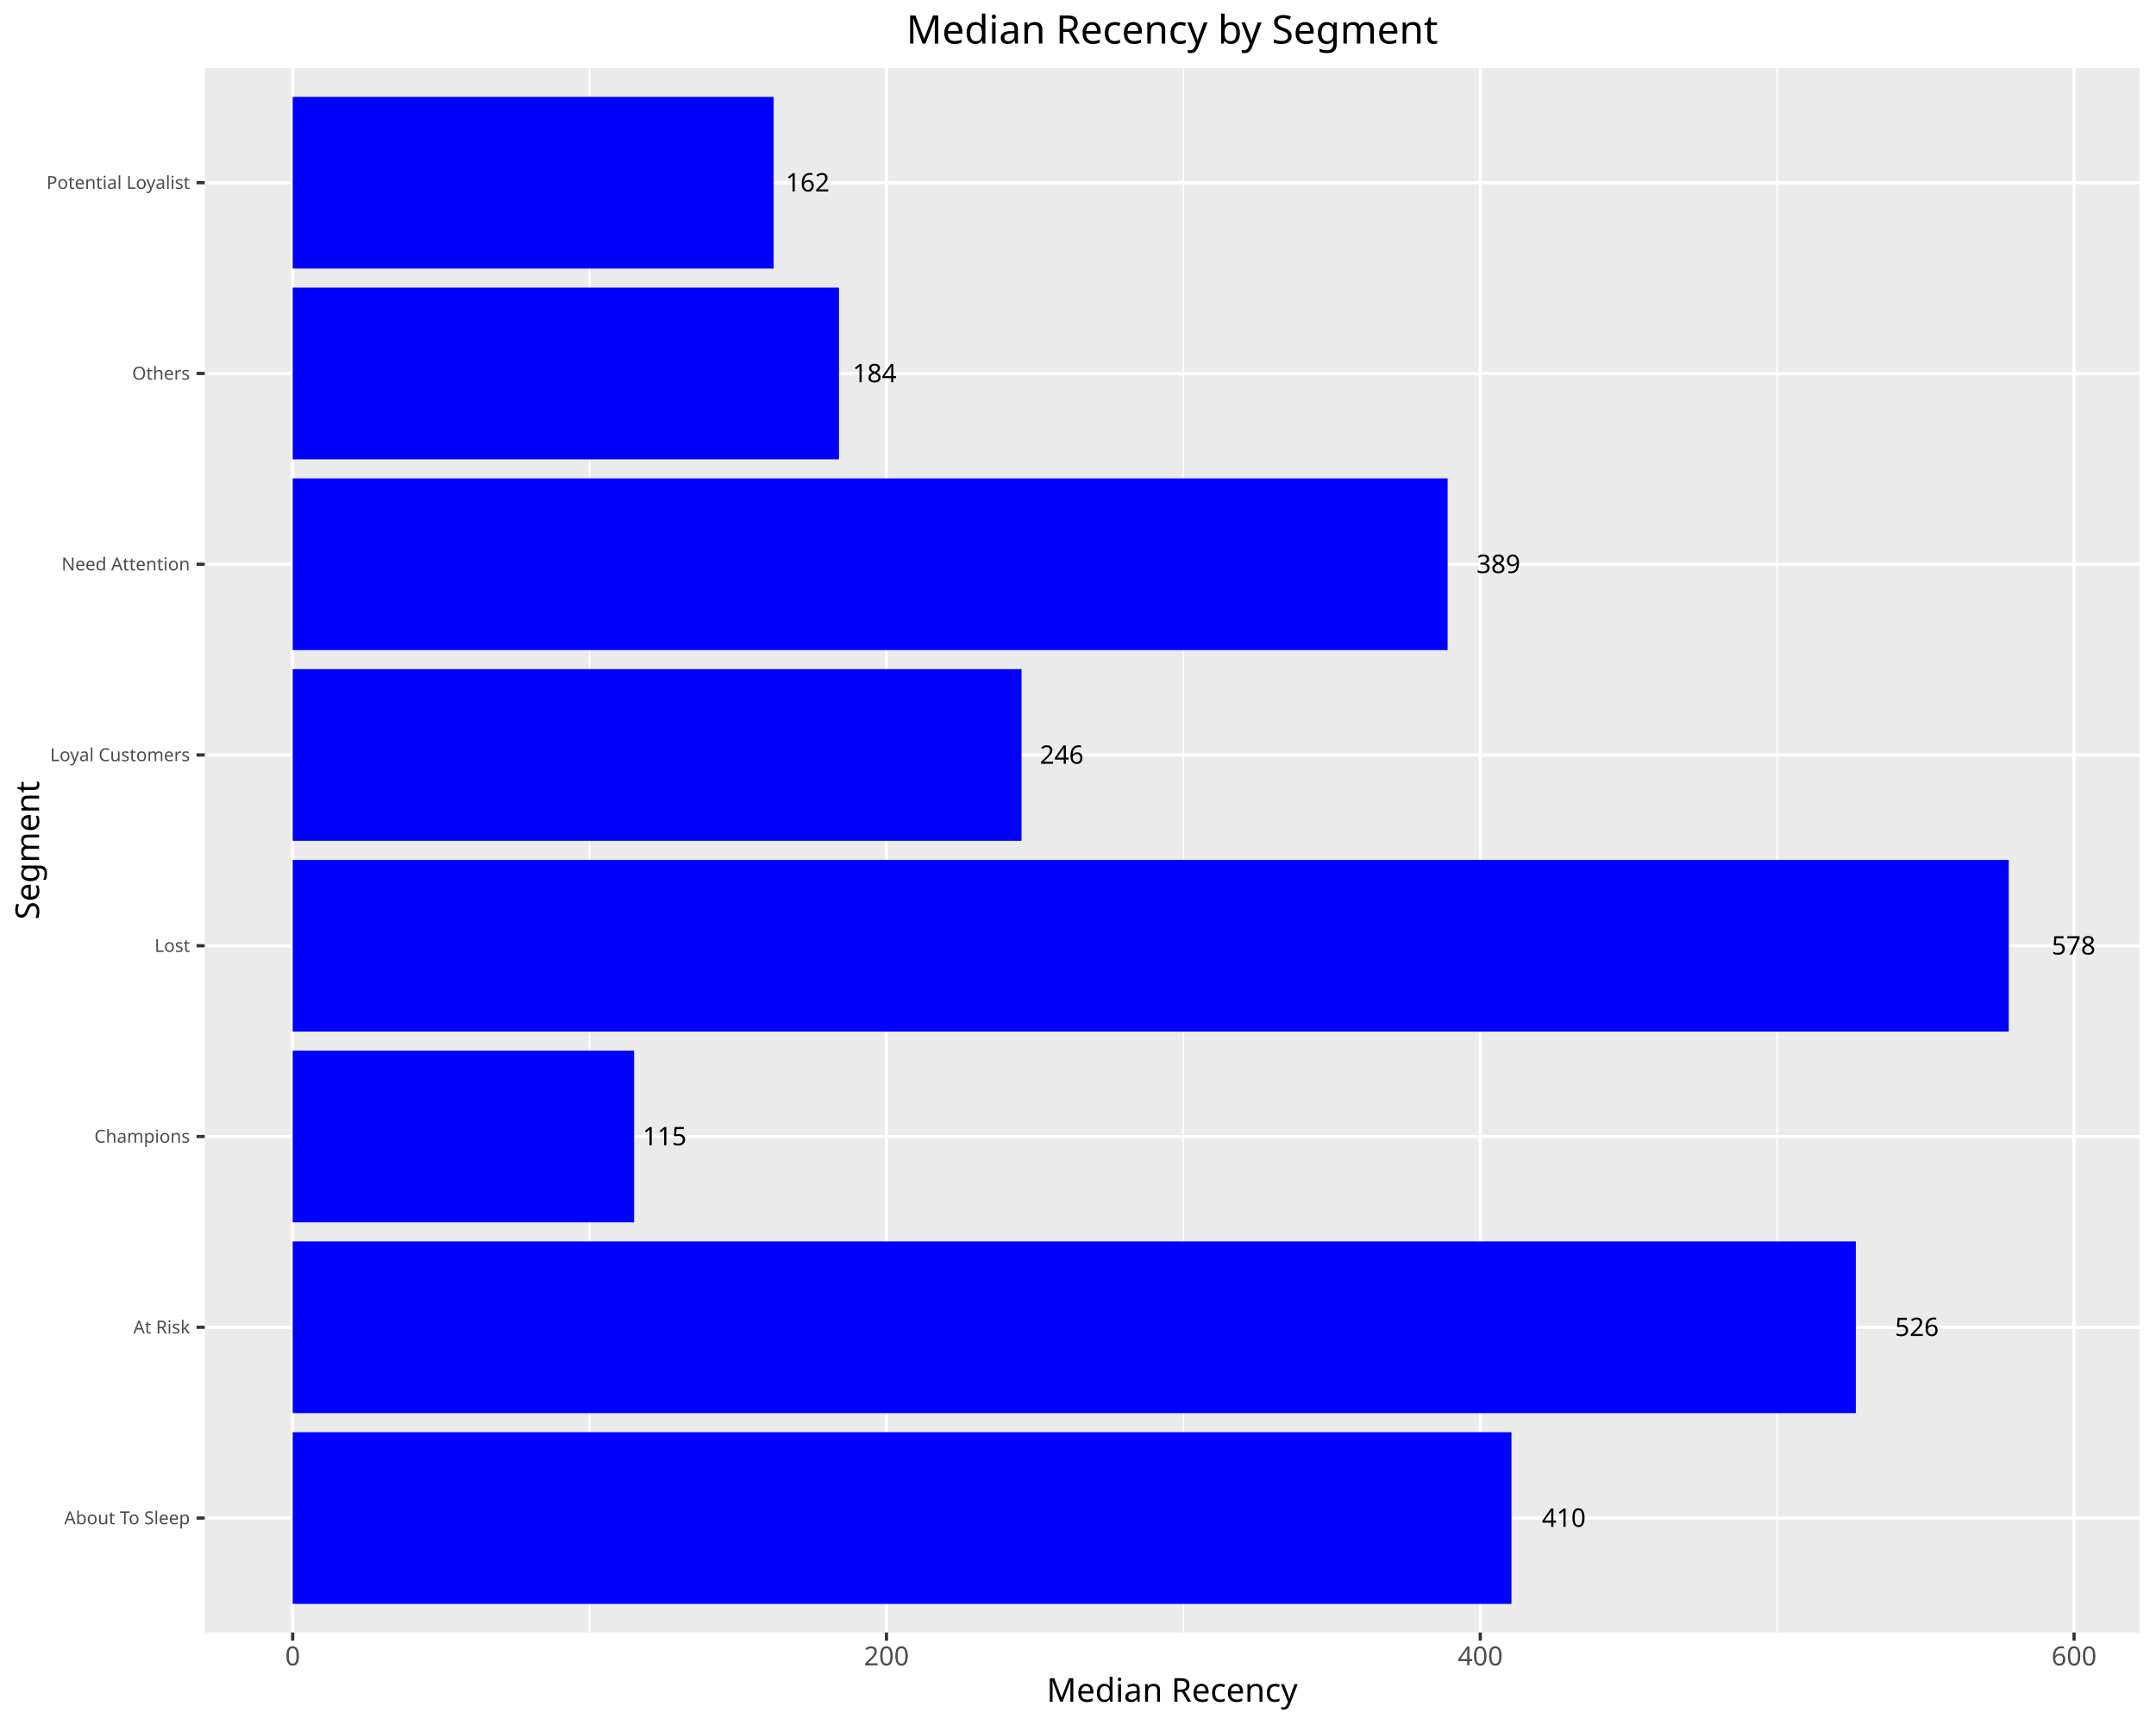
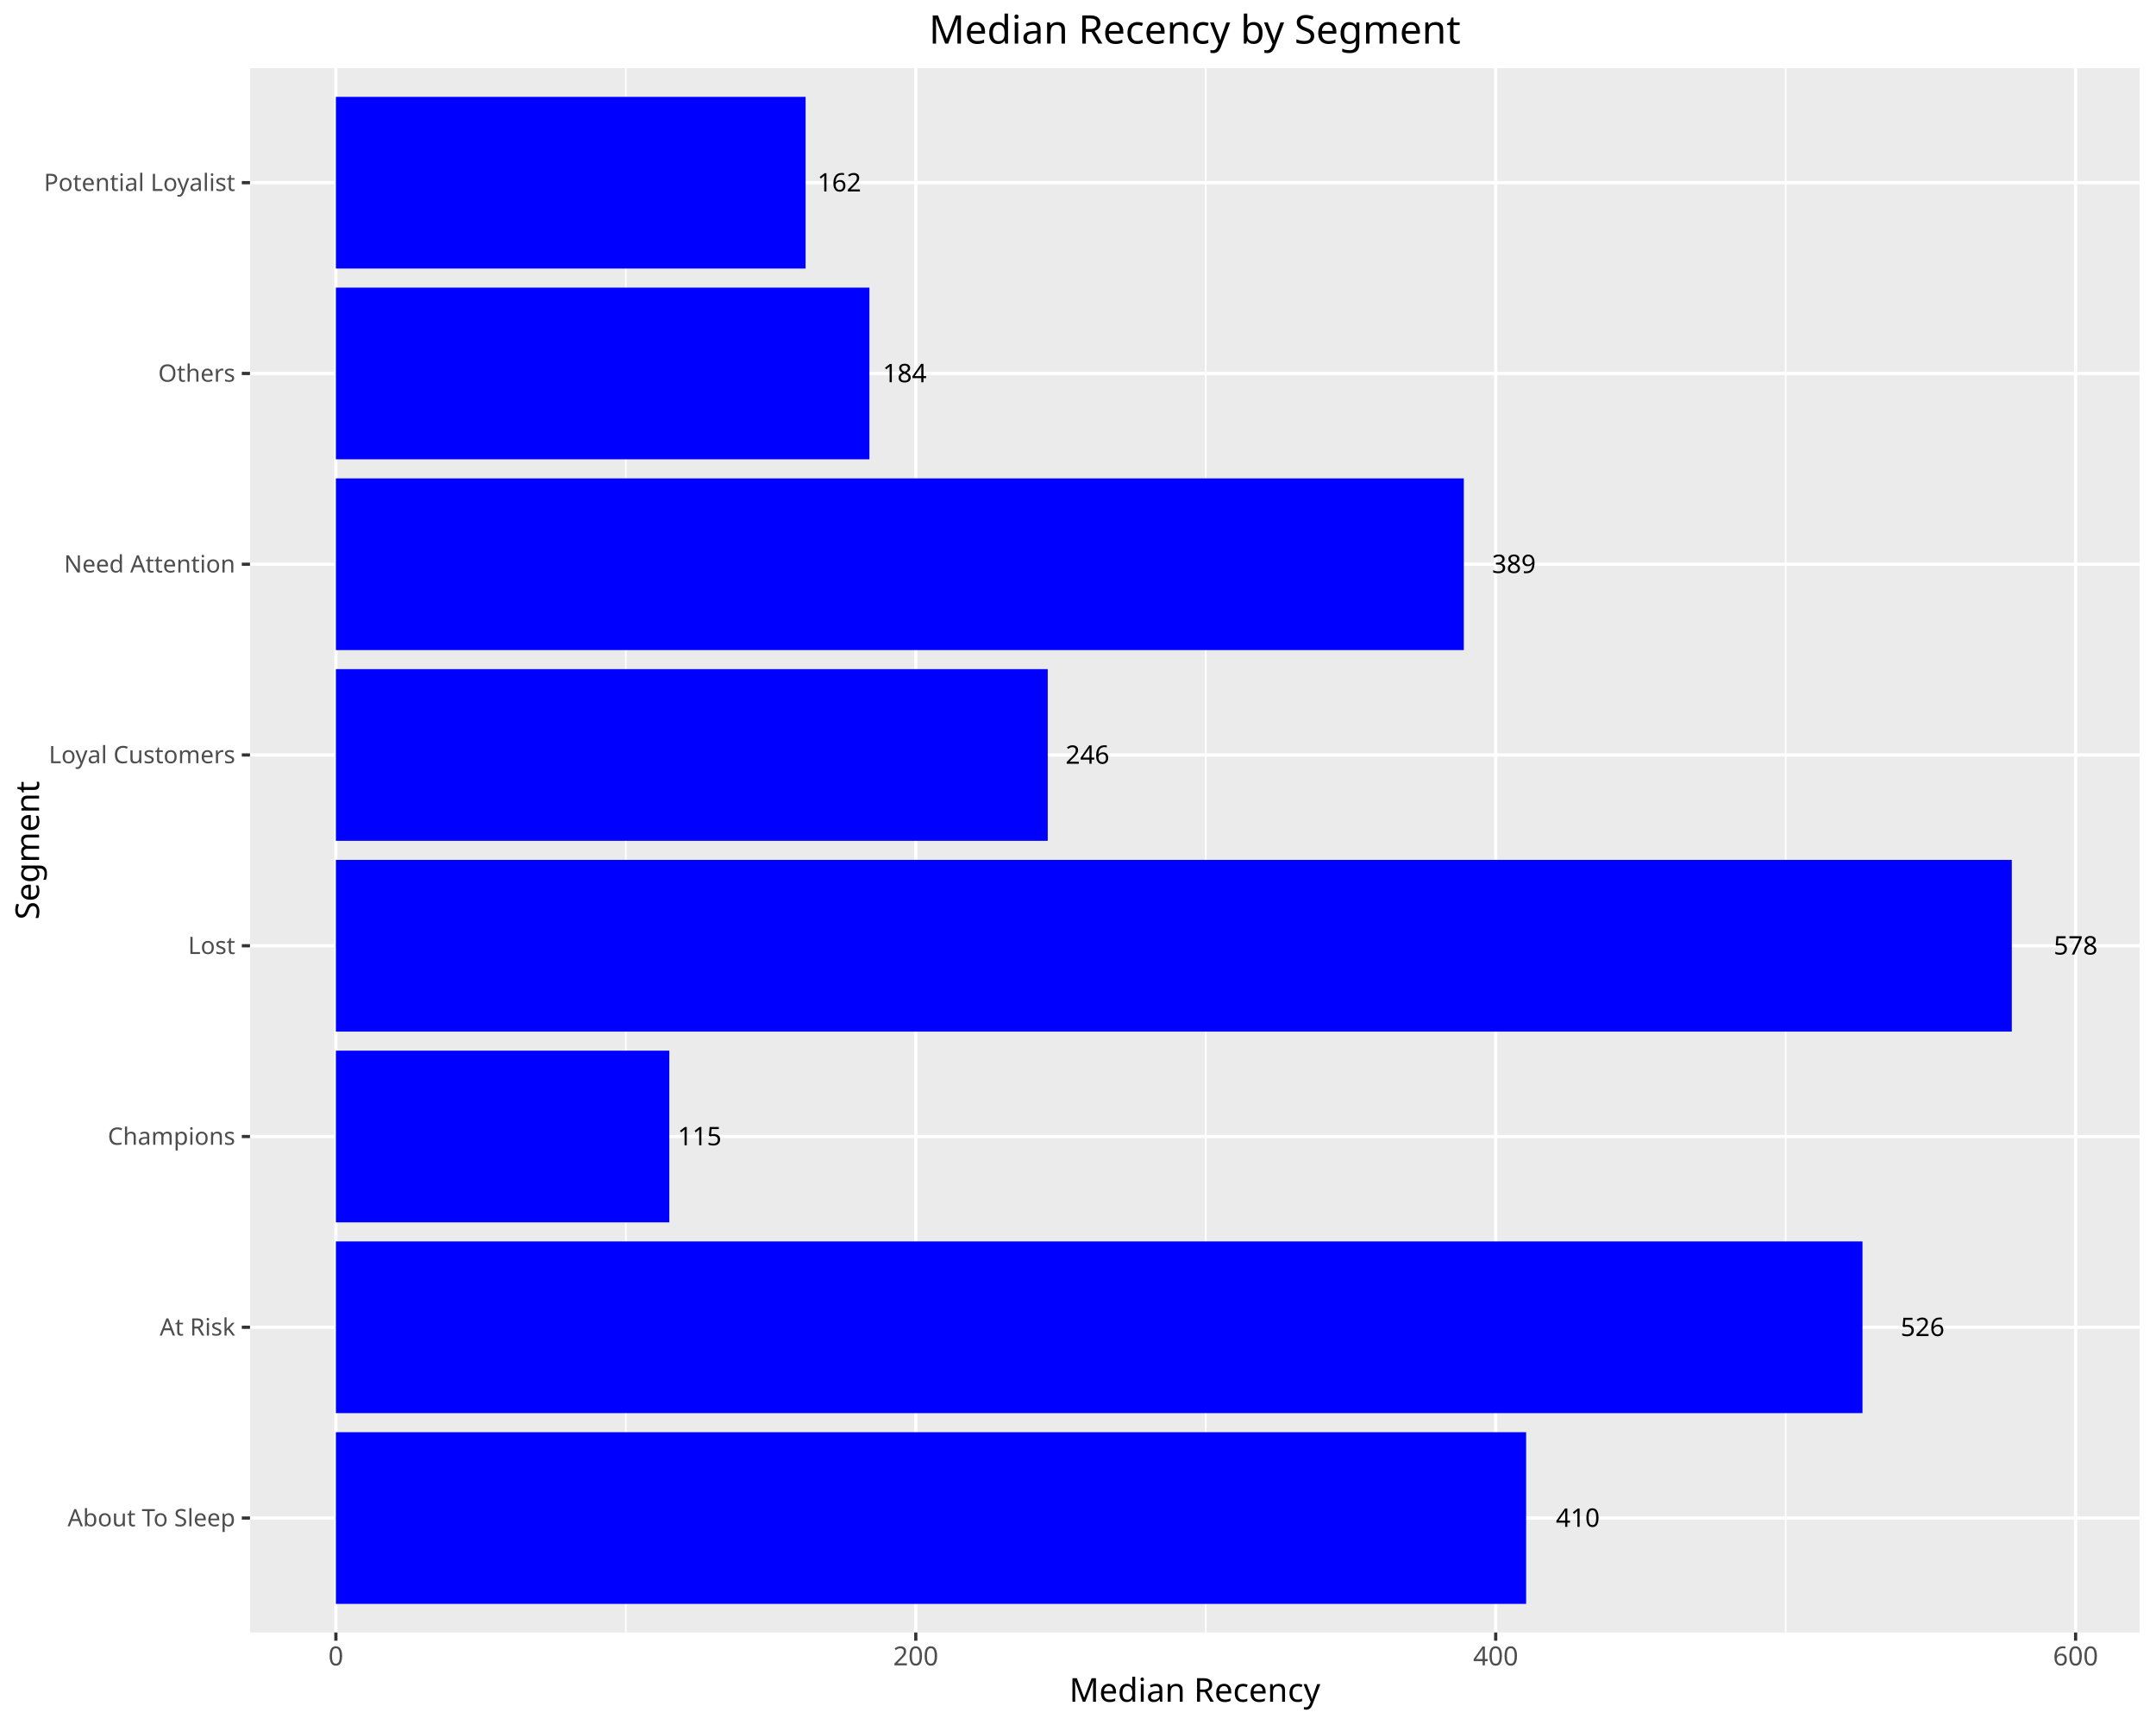
<svg xmlns="http://www.w3.org/2000/svg" class="svglite" data-engine-version="2.0" width="720.00pt" height="576.00pt" viewBox="0 0 720.00 576.00">
  <defs>
    <style type="text/css">
    .svglite line, .svglite polyline, .svglite polygon, .svglite path, .svglite rect, .svglite circle {
      fill: none;
      stroke: #000000;
      stroke-linecap: round;
      stroke-linejoin: round;
      stroke-miterlimit: 10.00;
    }
  </style>
  </defs>
  <rect width="100%" height="100%" style="stroke: none; fill: #FFFFFF;" />
  <defs>
    <clipPath id="cpMC4wMHw3MjAuMDB8MC4wMHw1NzYuMDA=">
      <rect x="0.00" y="0.00" width="720.00" height="576.00" />
    </clipPath>
  </defs>
  <g clip-path="url(#cpMC4wMHw3MjAuMDB8MC4wMHw1NzYuMDA=)">
    <rect x="0.00" y="0.00" width="720.00" height="576.00" style="stroke-width: 1.07; stroke: #FFFFFF; fill: #FFFFFF;" />
  </g>
  <defs>
-     <clipPath id="cpNjguMzd8NzE0LjUyfDIyLjc4fDU0NS4xMQ==">
-       <rect x="68.37" y="22.78" width="646.15" height="522.33" />
+     <clipPath id="cpODMuNDl8NzE0LjUyfDIyLjc4fDU0NS4xMQ==">
+       <rect x="83.49" y="22.78" width="631.03" height="522.33" />
    </clipPath>
  </defs>
-   <g clip-path="url(#cpNjguMzd8NzE0LjUyfDIyLjc4fDU0NS4xMQ==)">
-     <rect x="68.37" y="22.78" width="646.15" height="522.33" style="stroke-width: 1.07; stroke: none; fill: #EBEBEB;" />
-     <polyline points="196.89,545.11 196.89,22.78 " style="stroke-width: 0.53; stroke: #FFFFFF; stroke-linecap: butt;" />
-     <polyline points="395.19,545.11 395.19,22.78 " style="stroke-width: 0.53; stroke: #FFFFFF; stroke-linecap: butt;" />
-     <polyline points="593.49,545.11 593.49,22.78 " style="stroke-width: 0.53; stroke: #FFFFFF; stroke-linecap: butt;" />
-     <polyline points="68.37,506.89 714.52,506.89 " style="stroke-width: 1.07; stroke: #FFFFFF; stroke-linecap: butt;" />
-     <polyline points="68.37,443.19 714.52,443.19 " style="stroke-width: 1.07; stroke: #FFFFFF; stroke-linecap: butt;" />
-     <polyline points="68.37,379.50 714.52,379.50 " style="stroke-width: 1.07; stroke: #FFFFFF; stroke-linecap: butt;" />
-     <polyline points="68.37,315.80 714.52,315.80 " style="stroke-width: 1.07; stroke: #FFFFFF; stroke-linecap: butt;" />
-     <polyline points="68.37,252.10 714.52,252.10 " style="stroke-width: 1.07; stroke: #FFFFFF; stroke-linecap: butt;" />
-     <polyline points="68.37,188.40 714.52,188.40 " style="stroke-width: 1.07; stroke: #FFFFFF; stroke-linecap: butt;" />
-     <polyline points="68.37,124.70 714.52,124.70 " style="stroke-width: 1.07; stroke: #FFFFFF; stroke-linecap: butt;" />
-     <polyline points="68.37,61.00 714.52,61.00 " style="stroke-width: 1.07; stroke: #FFFFFF; stroke-linecap: butt;" />
-     <polyline points="97.74,545.11 97.74,22.78 " style="stroke-width: 1.07; stroke: #FFFFFF; stroke-linecap: butt;" />
-     <polyline points="296.04,545.11 296.04,22.78 " style="stroke-width: 1.07; stroke: #FFFFFF; stroke-linecap: butt;" />
-     <polyline points="494.34,545.11 494.34,22.78 " style="stroke-width: 1.07; stroke: #FFFFFF; stroke-linecap: butt;" />
-     <polyline points="692.64,545.11 692.64,22.78 " style="stroke-width: 1.07; stroke: #FFFFFF; stroke-linecap: butt;" />
-     <rect x="97.74" y="350.83" width="114.02" height="57.33" style="stroke-width: 1.07; stroke: none; stroke-linecap: butt; stroke-linejoin: miter; fill: #0000FF;" />
-     <rect x="97.74" y="32.34" width="160.62" height="57.33" style="stroke-width: 1.07; stroke: none; stroke-linecap: butt; stroke-linejoin: miter; fill: #0000FF;" />
-     <rect x="97.74" y="96.04" width="182.44" height="57.33" style="stroke-width: 1.07; stroke: none; stroke-linecap: butt; stroke-linejoin: miter; fill: #0000FF;" />
-     <rect x="97.74" y="223.43" width="243.41" height="57.33" style="stroke-width: 1.07; stroke: none; stroke-linecap: butt; stroke-linejoin: miter; fill: #0000FF;" />
-     <rect x="97.74" y="159.74" width="385.69" height="57.33" style="stroke-width: 1.07; stroke: none; stroke-linecap: butt; stroke-linejoin: miter; fill: #0000FF;" />
-     <rect x="97.74" y="478.23" width="407.01" height="57.33" style="stroke-width: 1.07; stroke: none; stroke-linecap: butt; stroke-linejoin: miter; fill: #0000FF;" />
-     <rect x="97.74" y="414.53" width="522.02" height="57.33" style="stroke-width: 1.07; stroke: none; stroke-linecap: butt; stroke-linejoin: miter; fill: #0000FF;" />
-     <rect x="97.74" y="287.13" width="573.08" height="57.33" style="stroke-width: 1.07; stroke: none; stroke-linecap: butt; stroke-linejoin: miter; fill: #0000FF;" />
-     <text x="214.61" y="382.43" style="font-size: 8.54px; font-family: sans;" textLength="14.24px" lengthAdjust="spacingAndGlyphs">115</text>
-     <text x="262.38" y="63.94" style="font-size: 8.54px; font-family: sans;" textLength="14.24px" lengthAdjust="spacingAndGlyphs">162</text>
-     <text x="284.73" y="127.64" style="font-size: 8.54px; font-family: sans;" textLength="14.24px" lengthAdjust="spacingAndGlyphs">184</text>
-     <text x="347.24" y="255.04" style="font-size: 8.54px; font-family: sans;" textLength="14.24px" lengthAdjust="spacingAndGlyphs">246</text>
-     <text x="493.07" y="191.34" style="font-size: 8.54px; font-family: sans;" textLength="14.24px" lengthAdjust="spacingAndGlyphs">389</text>
-     <text x="514.92" y="509.83" style="font-size: 8.54px; font-family: sans;" textLength="14.24px" lengthAdjust="spacingAndGlyphs">410</text>
-     <text x="632.81" y="446.13" style="font-size: 8.54px; font-family: sans;" textLength="14.24px" lengthAdjust="spacingAndGlyphs">526</text>
-     <text x="685.15" y="318.73" style="font-size: 8.54px; font-family: sans;" textLength="14.24px" lengthAdjust="spacingAndGlyphs">578</text>
+   <g clip-path="url(#cpODMuNDl8NzE0LjUyfDIyLjc4fDU0NS4xMQ==)">
+     <rect x="83.49" y="22.78" width="631.03" height="522.33" style="stroke-width: 1.07; stroke: none; fill: #EBEBEB;" />
+     <polyline points="209.00,545.11 209.00,22.78 " style="stroke-width: 0.53; stroke: #FFFFFF; stroke-linecap: butt;" />
+     <polyline points="402.66,545.11 402.66,22.78 " style="stroke-width: 0.53; stroke: #FFFFFF; stroke-linecap: butt;" />
+     <polyline points="596.32,545.11 596.32,22.78 " style="stroke-width: 0.53; stroke: #FFFFFF; stroke-linecap: butt;" />
+     <polyline points="83.49,506.89 714.52,506.89 " style="stroke-width: 1.07; stroke: #FFFFFF; stroke-linecap: butt;" />
+     <polyline points="83.49,443.19 714.52,443.19 " style="stroke-width: 1.07; stroke: #FFFFFF; stroke-linecap: butt;" />
+     <polyline points="83.49,379.50 714.52,379.50 " style="stroke-width: 1.07; stroke: #FFFFFF; stroke-linecap: butt;" />
+     <polyline points="83.49,315.80 714.52,315.80 " style="stroke-width: 1.07; stroke: #FFFFFF; stroke-linecap: butt;" />
+     <polyline points="83.49,252.10 714.52,252.10 " style="stroke-width: 1.07; stroke: #FFFFFF; stroke-linecap: butt;" />
+     <polyline points="83.49,188.40 714.52,188.40 " style="stroke-width: 1.07; stroke: #FFFFFF; stroke-linecap: butt;" />
+     <polyline points="83.49,124.70 714.52,124.70 " style="stroke-width: 1.07; stroke: #FFFFFF; stroke-linecap: butt;" />
+     <polyline points="83.49,61.00 714.52,61.00 " style="stroke-width: 1.07; stroke: #FFFFFF; stroke-linecap: butt;" />
+     <polyline points="112.17,545.11 112.17,22.78 " style="stroke-width: 1.07; stroke: #FFFFFF; stroke-linecap: butt;" />
+     <polyline points="305.83,545.11 305.83,22.78 " style="stroke-width: 1.07; stroke: #FFFFFF; stroke-linecap: butt;" />
+     <polyline points="499.49,545.11 499.49,22.78 " style="stroke-width: 1.07; stroke: #FFFFFF; stroke-linecap: butt;" />
+     <polyline points="693.15,545.11 693.15,22.78 " style="stroke-width: 1.07; stroke: #FFFFFF; stroke-linecap: butt;" />
+     <rect x="112.17" y="350.83" width="111.35" height="57.33" style="stroke-width: 1.07; stroke: none; stroke-linecap: butt; stroke-linejoin: miter; fill: #0000FF;" />
+     <rect x="112.17" y="32.34" width="156.86" height="57.33" style="stroke-width: 1.07; stroke: none; stroke-linecap: butt; stroke-linejoin: miter; fill: #0000FF;" />
+     <rect x="112.17" y="96.04" width="178.17" height="57.33" style="stroke-width: 1.07; stroke: none; stroke-linecap: butt; stroke-linejoin: miter; fill: #0000FF;" />
+     <rect x="112.17" y="223.43" width="237.72" height="57.33" style="stroke-width: 1.07; stroke: none; stroke-linecap: butt; stroke-linejoin: miter; fill: #0000FF;" />
+     <rect x="112.17" y="159.74" width="376.67" height="57.33" style="stroke-width: 1.07; stroke: none; stroke-linecap: butt; stroke-linejoin: miter; fill: #0000FF;" />
+     <rect x="112.17" y="478.23" width="397.48" height="57.33" style="stroke-width: 1.07; stroke: none; stroke-linecap: butt; stroke-linejoin: miter; fill: #0000FF;" />
+     <rect x="112.17" y="414.53" width="509.81" height="57.33" style="stroke-width: 1.07; stroke: none; stroke-linecap: butt; stroke-linejoin: miter; fill: #0000FF;" />
+     <rect x="112.17" y="287.13" width="559.67" height="57.33" style="stroke-width: 1.07; stroke: none; stroke-linecap: butt; stroke-linejoin: miter; fill: #0000FF;" />
+     <text x="226.31" y="382.43" style="font-size: 8.54px; font-family: sans;" textLength="14.24px" lengthAdjust="spacingAndGlyphs">115</text>
+     <text x="272.96" y="63.94" style="font-size: 8.54px; font-family: sans;" textLength="14.24px" lengthAdjust="spacingAndGlyphs">162</text>
+     <text x="294.79" y="127.64" style="font-size: 8.54px; font-family: sans;" textLength="14.24px" lengthAdjust="spacingAndGlyphs">184</text>
+     <text x="355.83" y="255.04" style="font-size: 8.54px; font-family: sans;" textLength="14.24px" lengthAdjust="spacingAndGlyphs">246</text>
+     <text x="498.25" y="191.34" style="font-size: 8.54px; font-family: sans;" textLength="14.24px" lengthAdjust="spacingAndGlyphs">389</text>
+     <text x="519.59" y="509.83" style="font-size: 8.54px; font-family: sans;" textLength="14.24px" lengthAdjust="spacingAndGlyphs">410</text>
+     <text x="634.72" y="446.13" style="font-size: 8.54px; font-family: sans;" textLength="14.24px" lengthAdjust="spacingAndGlyphs">526</text>
+     <text x="685.84" y="318.73" style="font-size: 8.54px; font-family: sans;" textLength="14.24px" lengthAdjust="spacingAndGlyphs">578</text>
  </g>
  <g clip-path="url(#cpMC4wMHw3MjAuMDB8MC4wMHw1NzYuMDA=)">
-     <text x="63.44" y="508.96" text-anchor="end" style="font-size: 6.00px; fill: #4D4D4D; font-family: sans;" textLength="41.36px" lengthAdjust="spacingAndGlyphs">About To Sleep</text>
-     <text x="63.44" y="445.26" text-anchor="end" style="font-size: 6.00px; fill: #4D4D4D; font-family: sans;" textLength="19.01px" lengthAdjust="spacingAndGlyphs">At Risk</text>
-     <text x="63.44" y="381.56" text-anchor="end" style="font-size: 6.00px; fill: #4D4D4D; font-family: sans;" textLength="30.36px" lengthAdjust="spacingAndGlyphs">Champions</text>
-     <text x="63.44" y="317.86" text-anchor="end" style="font-size: 6.00px; fill: #4D4D4D; font-family: sans;" textLength="11.34px" lengthAdjust="spacingAndGlyphs">Lost</text>
-     <text x="63.44" y="254.16" text-anchor="end" style="font-size: 6.00px; fill: #4D4D4D; font-family: sans;" textLength="45.03px" lengthAdjust="spacingAndGlyphs">Loyal Customers</text>
-     <text x="63.44" y="190.46" text-anchor="end" style="font-size: 6.00px; fill: #4D4D4D; font-family: sans;" textLength="39.70px" lengthAdjust="spacingAndGlyphs">Need Attention</text>
-     <text x="63.44" y="126.77" text-anchor="end" style="font-size: 6.00px; fill: #4D4D4D; font-family: sans;" textLength="18.01px" lengthAdjust="spacingAndGlyphs">Others</text>
-     <text x="63.44" y="63.07" text-anchor="end" style="font-size: 6.00px; fill: #4D4D4D; font-family: sans;" textLength="45.36px" lengthAdjust="spacingAndGlyphs">Potential Loyalist</text>
-     <polyline points="65.63,506.89 68.37,506.89 " style="stroke-width: 1.07; stroke: #333333; stroke-linecap: butt;" />
-     <polyline points="65.63,443.19 68.37,443.19 " style="stroke-width: 1.07; stroke: #333333; stroke-linecap: butt;" />
-     <polyline points="65.63,379.50 68.37,379.50 " style="stroke-width: 1.07; stroke: #333333; stroke-linecap: butt;" />
-     <polyline points="65.63,315.80 68.37,315.80 " style="stroke-width: 1.07; stroke: #333333; stroke-linecap: butt;" />
-     <polyline points="65.63,252.10 68.37,252.10 " style="stroke-width: 1.07; stroke: #333333; stroke-linecap: butt;" />
-     <polyline points="65.63,188.40 68.37,188.40 " style="stroke-width: 1.07; stroke: #333333; stroke-linecap: butt;" />
-     <polyline points="65.63,124.70 68.37,124.70 " style="stroke-width: 1.07; stroke: #333333; stroke-linecap: butt;" />
-     <polyline points="65.63,61.00 68.37,61.00 " style="stroke-width: 1.07; stroke: #333333; stroke-linecap: butt;" />
-     <polyline points="97.74,547.85 97.74,545.11 " style="stroke-width: 1.07; stroke: #333333; stroke-linecap: butt;" />
-     <polyline points="296.04,547.85 296.04,545.11 " style="stroke-width: 1.07; stroke: #333333; stroke-linecap: butt;" />
-     <polyline points="494.34,547.85 494.34,545.11 " style="stroke-width: 1.07; stroke: #333333; stroke-linecap: butt;" />
-     <polyline points="692.64,547.85 692.64,545.11 " style="stroke-width: 1.07; stroke: #333333; stroke-linecap: butt;" />
-     <text x="97.74" y="556.10" text-anchor="middle" style="font-size: 8.80px; fill: #4D4D4D; font-family: sans;" textLength="4.89px" lengthAdjust="spacingAndGlyphs">0</text>
-     <text x="296.04" y="556.10" text-anchor="middle" style="font-size: 8.80px; fill: #4D4D4D; font-family: sans;" textLength="14.68px" lengthAdjust="spacingAndGlyphs">200</text>
-     <text x="494.34" y="556.10" text-anchor="middle" style="font-size: 8.80px; fill: #4D4D4D; font-family: sans;" textLength="14.68px" lengthAdjust="spacingAndGlyphs">400</text>
-     <text x="692.64" y="556.10" text-anchor="middle" style="font-size: 8.80px; fill: #4D4D4D; font-family: sans;" textLength="14.68px" lengthAdjust="spacingAndGlyphs">600</text>
-     <text x="391.44" y="568.24" text-anchor="middle" style="font-size: 11.00px; font-family: sans;" textLength="81.95px" lengthAdjust="spacingAndGlyphs">Median Recency</text>
+     <text x="78.56" y="509.65" text-anchor="end" style="font-size: 8.00px; fill: #4D4D4D; font-family: sans;" textLength="55.15px" lengthAdjust="spacingAndGlyphs">About To Sleep</text>
+     <text x="78.56" y="445.95" text-anchor="end" style="font-size: 8.00px; fill: #4D4D4D; font-family: sans;" textLength="25.34px" lengthAdjust="spacingAndGlyphs">At Risk</text>
+     <text x="78.56" y="382.25" text-anchor="end" style="font-size: 8.00px; fill: #4D4D4D; font-family: sans;" textLength="40.47px" lengthAdjust="spacingAndGlyphs">Champions</text>
+     <text x="78.56" y="318.55" text-anchor="end" style="font-size: 8.00px; fill: #4D4D4D; font-family: sans;" textLength="15.12px" lengthAdjust="spacingAndGlyphs">Lost</text>
+     <text x="78.56" y="254.85" text-anchor="end" style="font-size: 8.00px; fill: #4D4D4D; font-family: sans;" textLength="60.04px" lengthAdjust="spacingAndGlyphs">Loyal Customers</text>
+     <text x="78.56" y="191.15" text-anchor="end" style="font-size: 8.00px; fill: #4D4D4D; font-family: sans;" textLength="52.93px" lengthAdjust="spacingAndGlyphs">Need Attention</text>
+     <text x="78.56" y="127.45" text-anchor="end" style="font-size: 8.00px; fill: #4D4D4D; font-family: sans;" textLength="24.01px" lengthAdjust="spacingAndGlyphs">Others</text>
+     <text x="78.56" y="63.76" text-anchor="end" style="font-size: 8.00px; fill: #4D4D4D; font-family: sans;" textLength="60.48px" lengthAdjust="spacingAndGlyphs">Potential Loyalist</text>
+     <polyline points="80.75,506.89 83.49,506.89 " style="stroke-width: 1.07; stroke: #333333; stroke-linecap: butt;" />
+     <polyline points="80.75,443.19 83.49,443.19 " style="stroke-width: 1.07; stroke: #333333; stroke-linecap: butt;" />
+     <polyline points="80.75,379.50 83.49,379.50 " style="stroke-width: 1.07; stroke: #333333; stroke-linecap: butt;" />
+     <polyline points="80.75,315.80 83.49,315.80 " style="stroke-width: 1.07; stroke: #333333; stroke-linecap: butt;" />
+     <polyline points="80.75,252.10 83.49,252.10 " style="stroke-width: 1.07; stroke: #333333; stroke-linecap: butt;" />
+     <polyline points="80.75,188.40 83.49,188.40 " style="stroke-width: 1.07; stroke: #333333; stroke-linecap: butt;" />
+     <polyline points="80.75,124.70 83.49,124.70 " style="stroke-width: 1.07; stroke: #333333; stroke-linecap: butt;" />
+     <polyline points="80.75,61.00 83.49,61.00 " style="stroke-width: 1.07; stroke: #333333; stroke-linecap: butt;" />
+     <polyline points="112.17,547.85 112.17,545.11 " style="stroke-width: 1.07; stroke: #333333; stroke-linecap: butt;" />
+     <polyline points="305.83,547.85 305.83,545.11 " style="stroke-width: 1.07; stroke: #333333; stroke-linecap: butt;" />
+     <polyline points="499.49,547.85 499.49,545.11 " style="stroke-width: 1.07; stroke: #333333; stroke-linecap: butt;" />
+     <polyline points="693.15,547.85 693.15,545.11 " style="stroke-width: 1.07; stroke: #333333; stroke-linecap: butt;" />
+     <text x="112.17" y="556.10" text-anchor="middle" style="font-size: 8.80px; fill: #4D4D4D; font-family: sans;" textLength="4.89px" lengthAdjust="spacingAndGlyphs">0</text>
+     <text x="305.83" y="556.10" text-anchor="middle" style="font-size: 8.80px; fill: #4D4D4D; font-family: sans;" textLength="14.68px" lengthAdjust="spacingAndGlyphs">200</text>
+     <text x="499.49" y="556.10" text-anchor="middle" style="font-size: 8.80px; fill: #4D4D4D; font-family: sans;" textLength="14.68px" lengthAdjust="spacingAndGlyphs">400</text>
+     <text x="693.15" y="556.10" text-anchor="middle" style="font-size: 8.80px; fill: #4D4D4D; font-family: sans;" textLength="14.68px" lengthAdjust="spacingAndGlyphs">600</text>
+     <text x="399.00" y="568.24" text-anchor="middle" style="font-size: 11.00px; font-family: sans;" textLength="81.95px" lengthAdjust="spacingAndGlyphs">Median Recency</text>
    <text transform="translate(13.05,283.95) rotate(-90)" text-anchor="middle" style="font-size: 11.00px; font-family: sans;" textLength="44.04px" lengthAdjust="spacingAndGlyphs">Segment</text>
-     <text x="391.44" y="14.56" text-anchor="middle" style="font-size: 13.20px; font-family: sans;" textLength="176.13px" lengthAdjust="spacingAndGlyphs">Median Recency  by Segment</text>
+     <text x="399.00" y="14.56" text-anchor="middle" style="font-size: 13.20px; font-family: sans;" textLength="176.13px" lengthAdjust="spacingAndGlyphs">Median Recency  by Segment</text>
  </g>
</svg>
